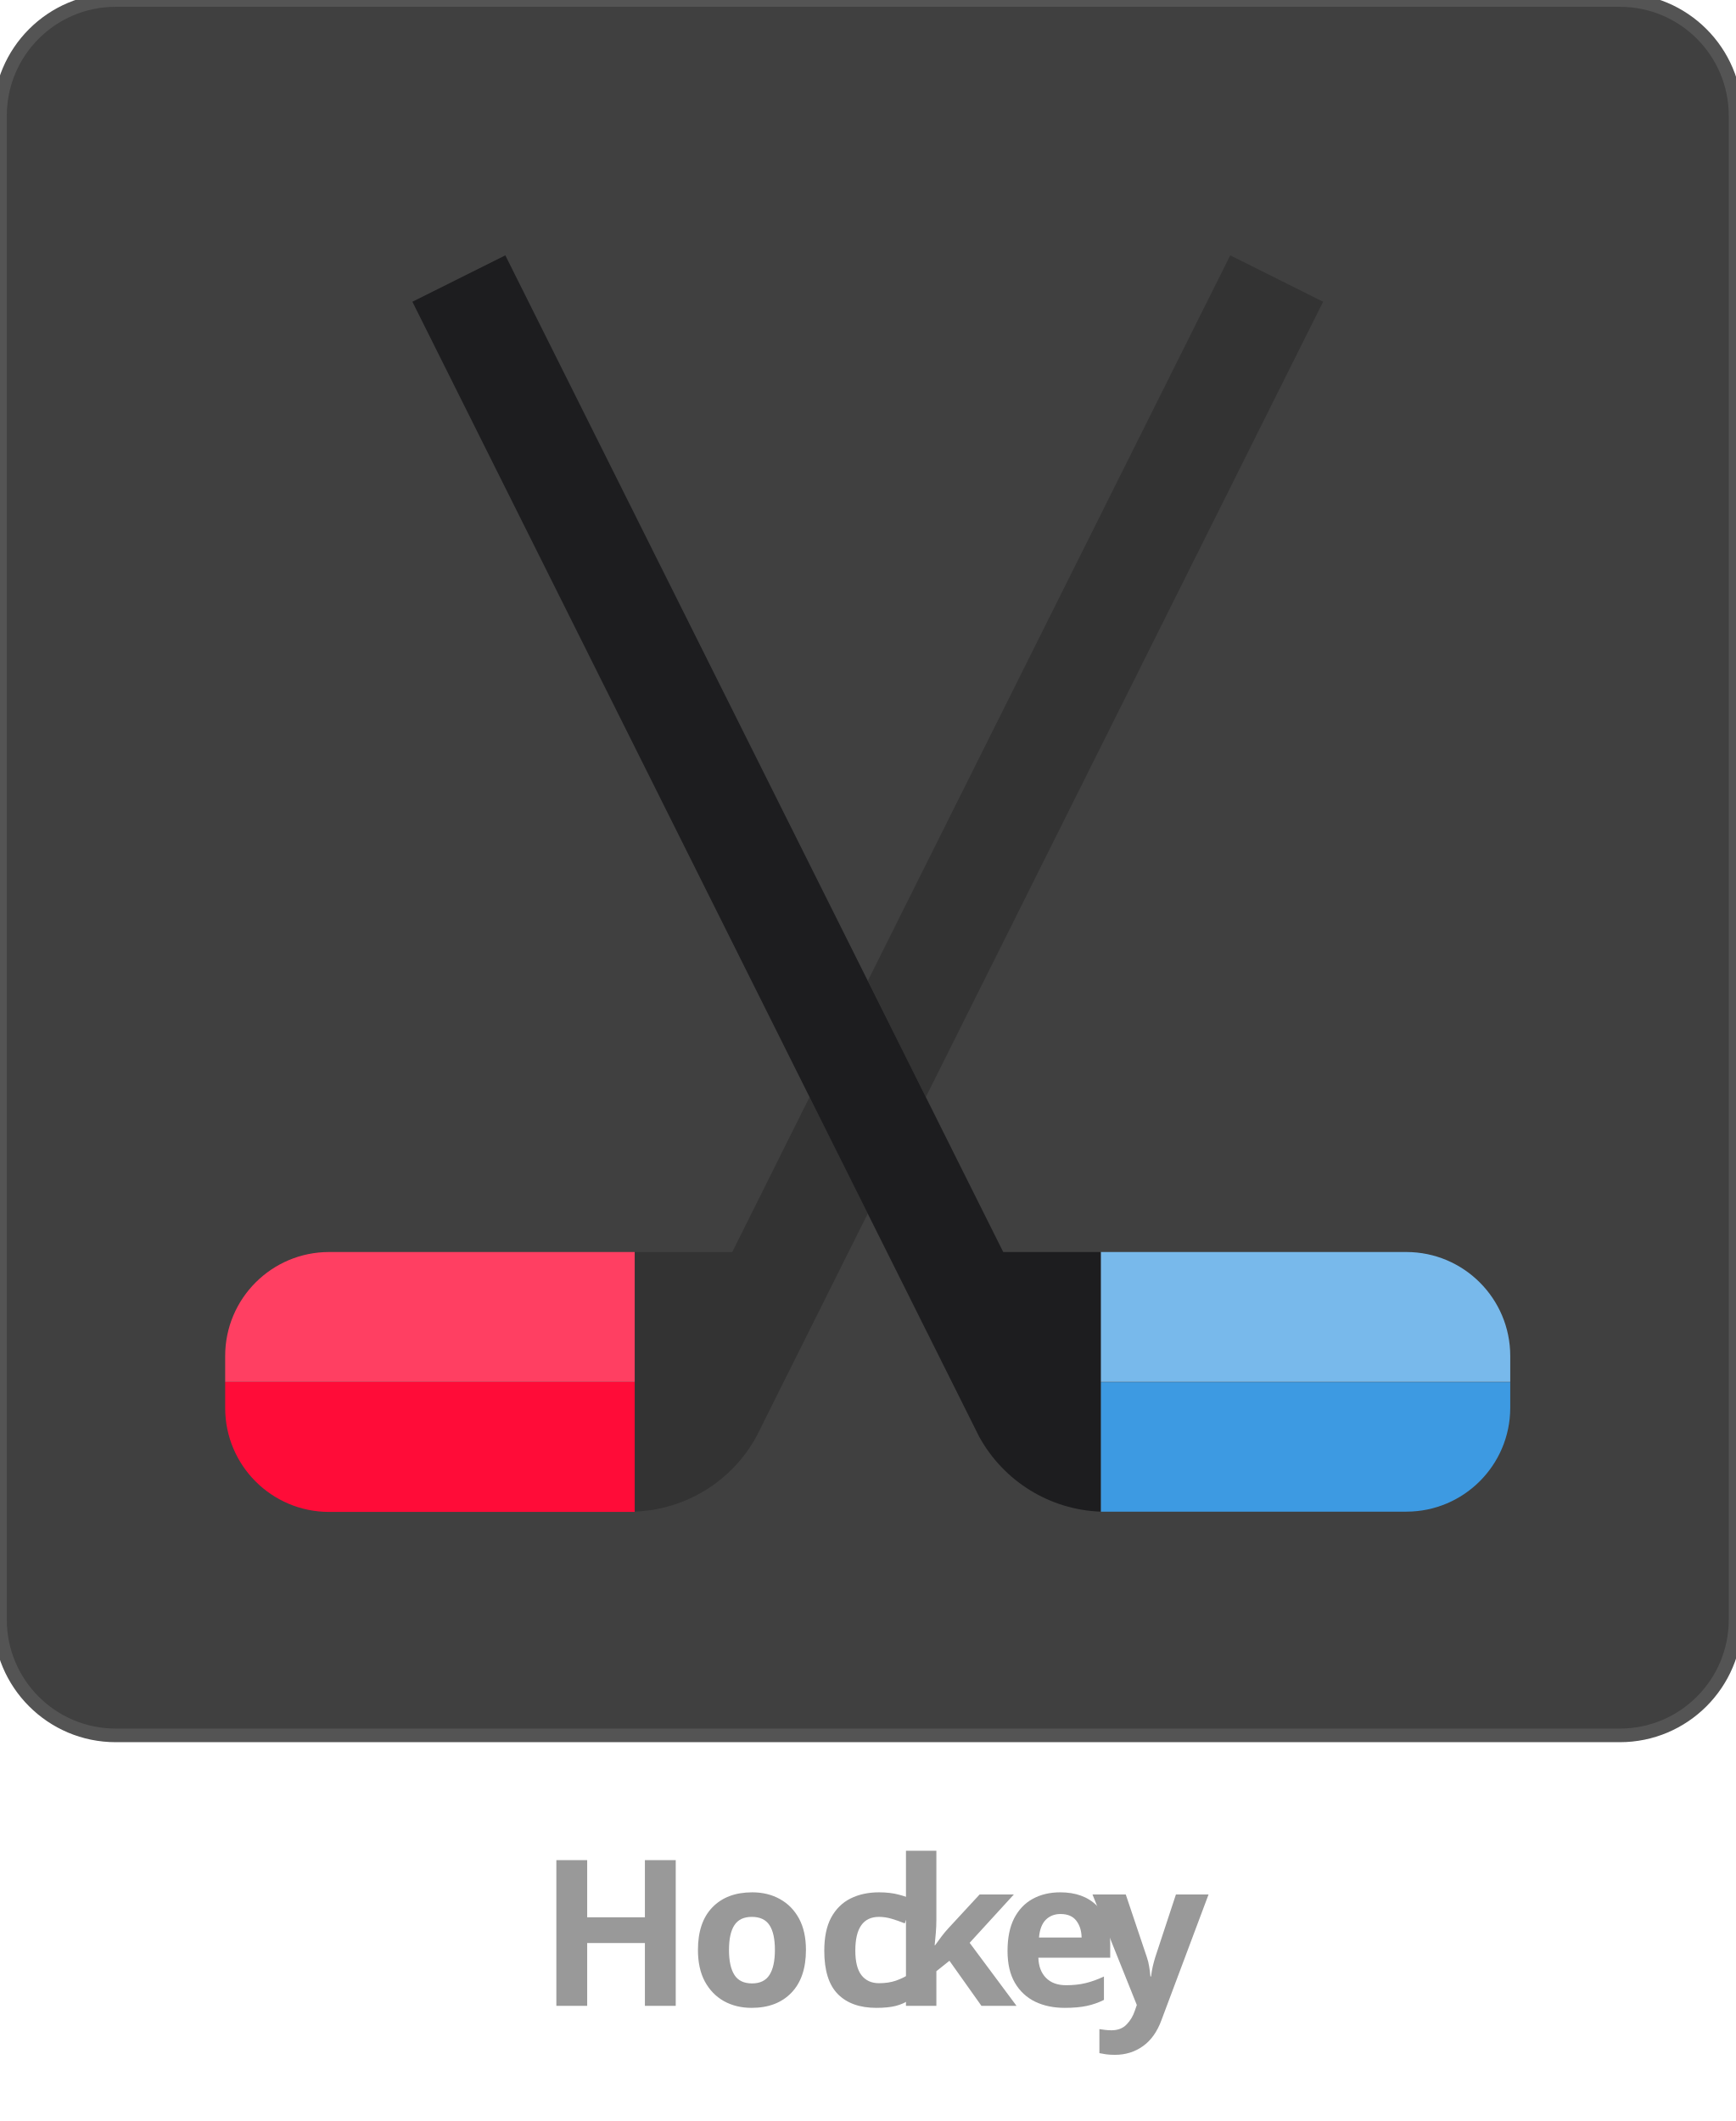
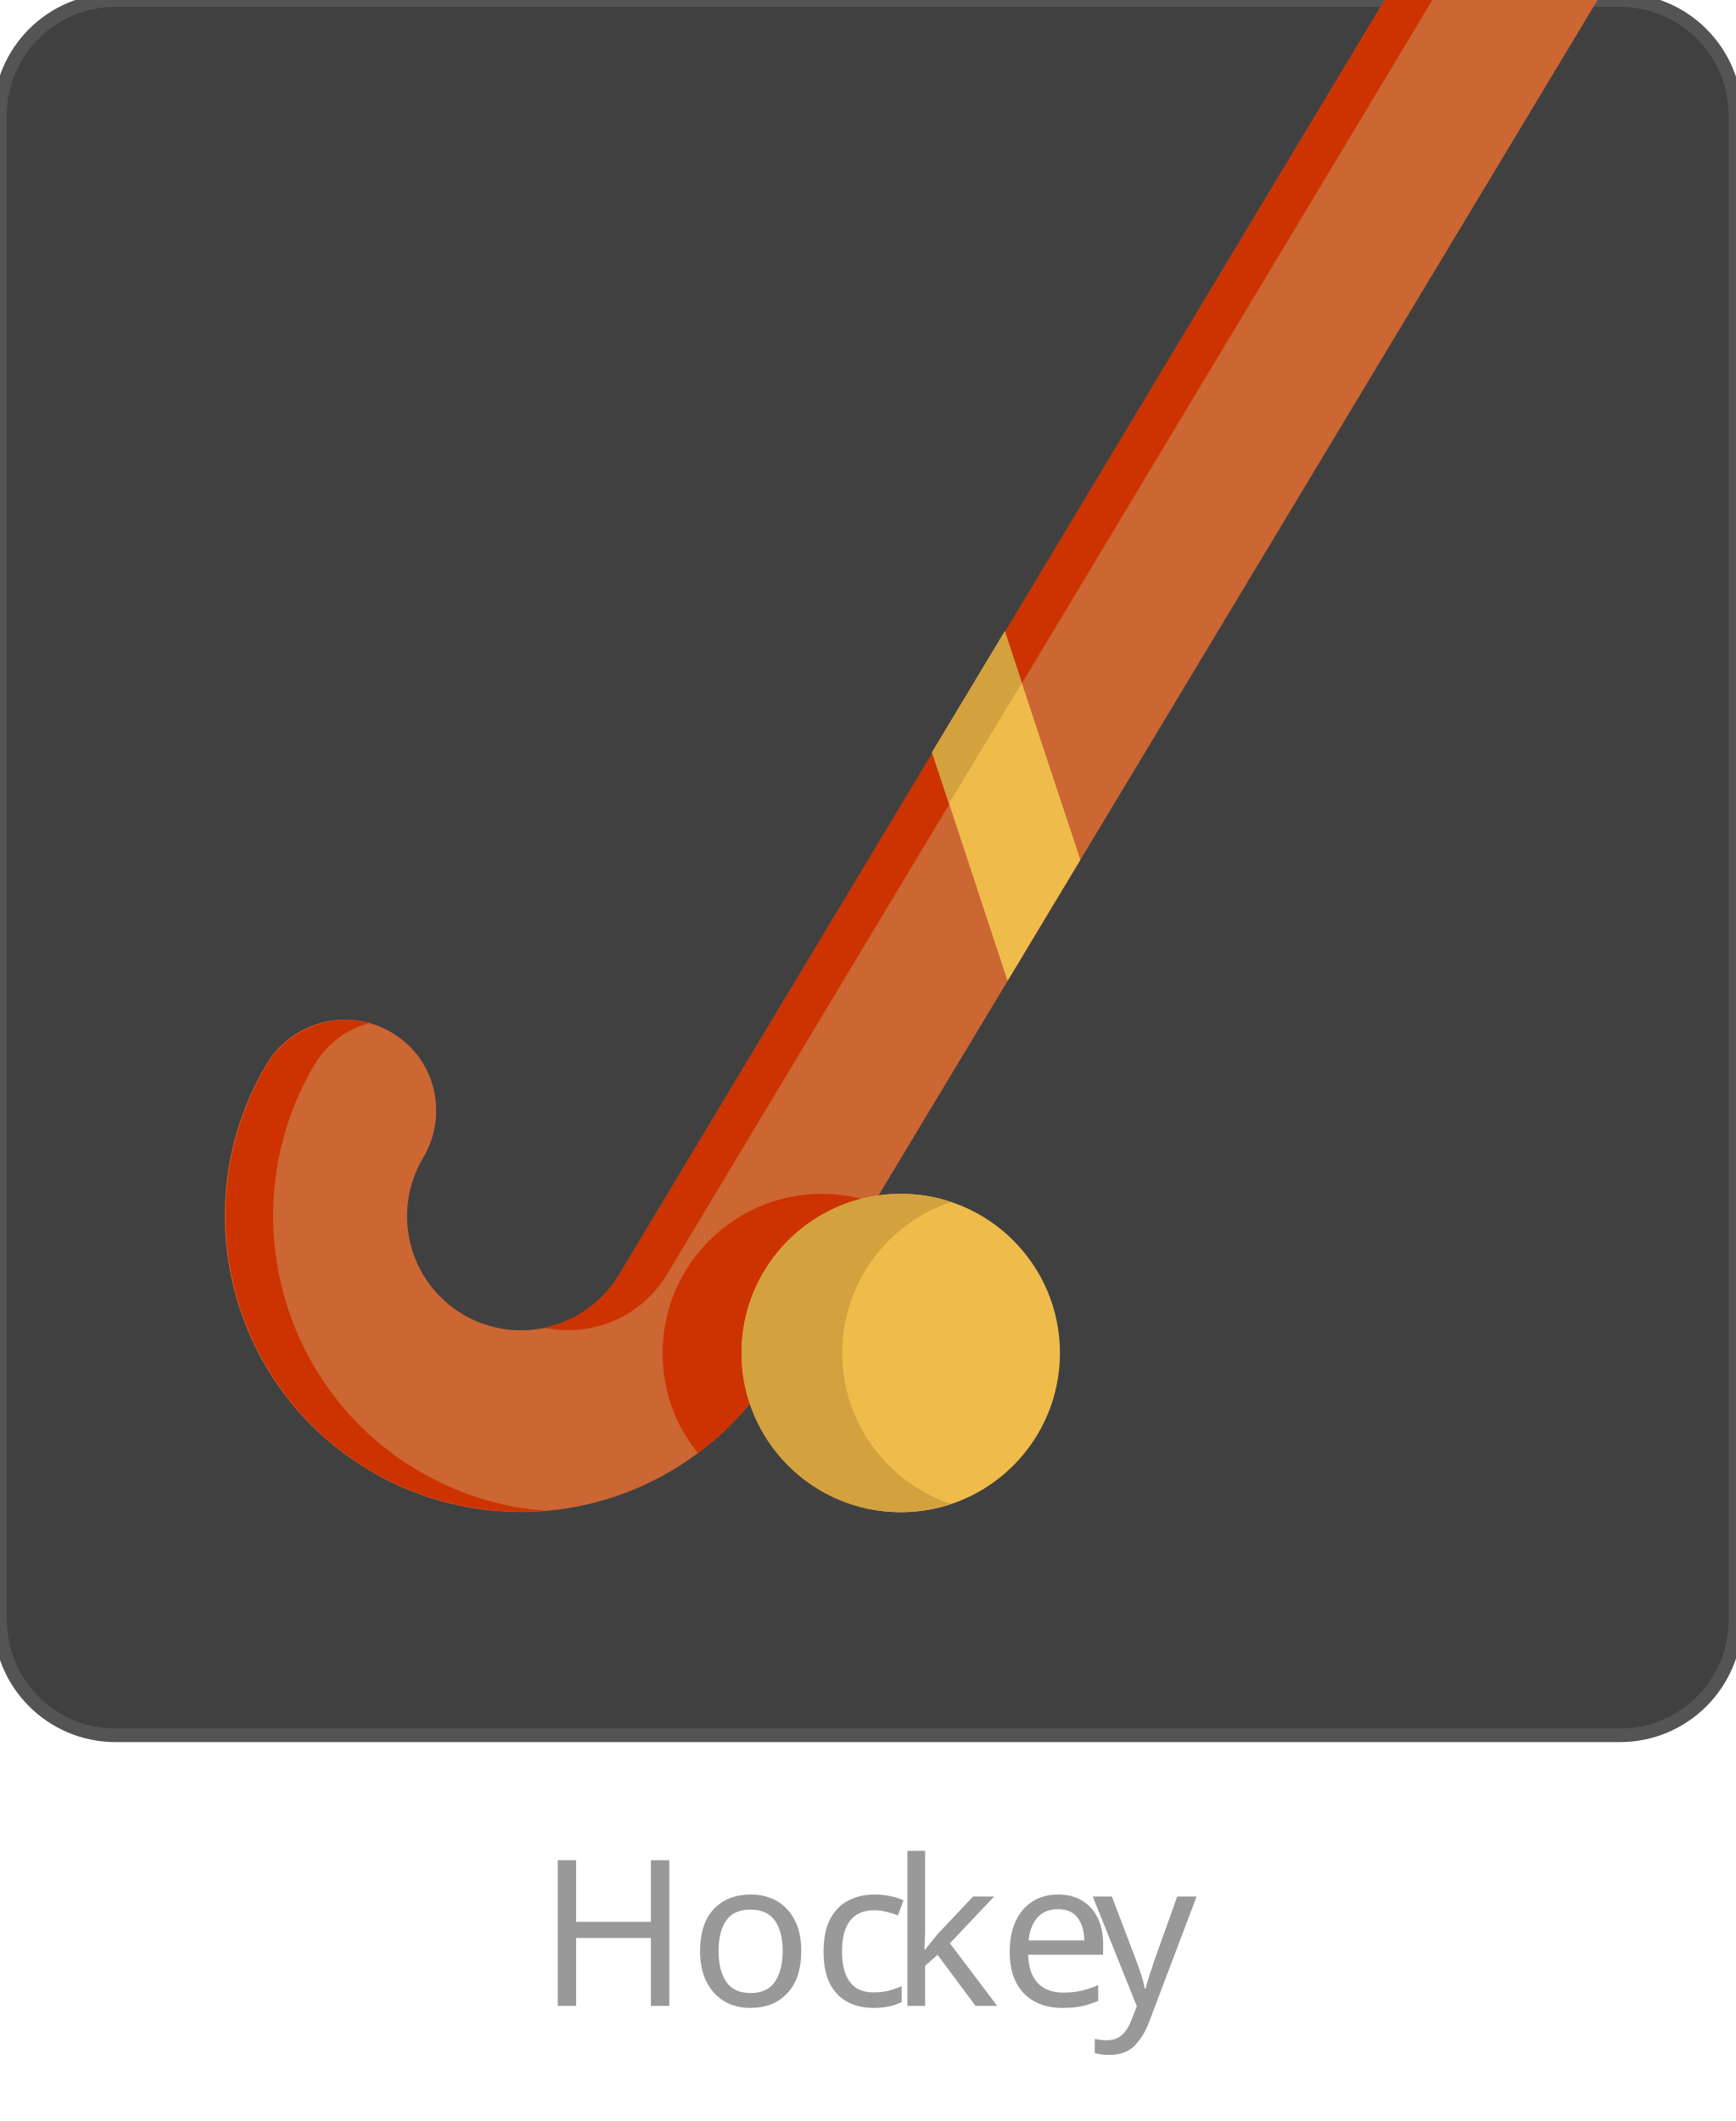
- <svg xmlns="http://www.w3.org/2000/svg" id="Municipios_de_la_provincia_de_Santa_Cruz_de_Tenerife" data-name="Municipios de la provincia de Santa Cruz de Tenerife" viewBox="0 0 255.12 311.81">
-   <defs>
-     <style>.cls-1{fill:#404040;stroke:#545454;stroke-miterlimit:10;stroke-width:2px;}.cls-2{font-size:30px;fill:#999;font-family:ZillaSlab-SemiBold, Zilla Slab;font-weight:700;}.cls-3{letter-spacing:-0.02em;}.cls-4{letter-spacing:-0.01em;}.cls-5{letter-spacing:-0.02em;}.cls-6{letter-spacing:-0.02em;}.cls-7{fill:#333;}.cls-8{fill:#ff0c38;}.cls-9{fill:#ff3f62;}.cls-10{fill:#3d9ae2;}.cls-11{fill:#78b9eb;}.cls-12{fill:#1d1d1f;}</style>
-   </defs>
-   <rect class="cls-1" width="255.12" height="255.12" rx="17.01" ry="17.01" />
-   <text class="cls-2" transform="translate(79.08 294.88)">
-     <tspan class="cls-3">H</tspan>
-     <tspan x="22.17" y="0">oc</tspan>
-     <tspan class="cls-4" x="51.75" y="0">k</tspan>
-     <tspan class="cls-5" x="67.68" y="0">e</tspan>
-     <tspan class="cls-6" x="81.51" y="0">y</tspan>
-   </text>
-   <path class="cls-7" d="M107.64,184.06H93.3v38.16a21.25,21.25,0,0,0,17.87-11l16.39-32.82L119,161.28Z" />
-   <polygon class="cls-7" points="194.49 44.36 180.84 37.54 127.56 144.2 136.09 161.28 194.49 44.36" />
-   <path class="cls-8" d="M33.1,203.15V207a15.28,15.28,0,0,0,15.27,15.27H93.3V203.15Z" />
-   <path class="cls-9" d="M93.3,184.06H48.37A15.28,15.28,0,0,0,33.1,199.33v3.82H93.3Z" />
-   <path class="cls-10" d="M161.82,222.23h44.93A15.28,15.28,0,0,0,222,207v-3.81H161.82Z" />
-   <path class="cls-11" d="M206.75,184.06H161.82v19.09H222v-3.82A15.28,15.28,0,0,0,206.75,184.06Z" />
-   <path class="cls-12" d="M161.82,184.06H147.47l-11.38-22.78-8.53-17.08L74.28,37.54,60.62,44.36,119,161.28l8.53,17.08,16.39,32.82a21.26,21.26,0,0,0,17.87,11.05V184.06Z" />
+ <svg xmlns="http://www.w3.org/2000/svg" version="1.1" id="Municipios_de_la_provincia_de_Santa_Cruz_de_Tenerife" x="0px" y="0px" viewBox="0 0 255.1 311.8" style="enable-background:new 0 0 255.1 311.8;" xml:space="preserve">
+   <style type="text/css">
+ 	.st0{fill:#404040;stroke:#545454;stroke-width:2;stroke-miterlimit:10;}
+ 	.st1{fill:#999999;}
+ 	.st2{font-family:'ZillaSlab-Bold';}
+ 	.st3{font-size:30px;}
+ 	.st4{fill:#CC6633;}
+ 	.st5{fill:#CC3300;}
+ 	.st6{fill:#EFBC4B;}
+ 	.st7{fill:#D3A13D;}
+ </style>
+   <path class="st0" d="M17,0h221.1c9.4,0,17,7.6,17,17v221.1c0,9.4-7.6,17-17,17H17c-9.4,0-17-7.6-17-17V17C0,7.6,7.6,0,17,0z" />
+   <text transform="matrix(1 0 0 1 79.08 294.88)" class="st1 st2 st3">H</text>
+   <text transform="matrix(1 0 0 1 101.25 294.88)" class="st1 st2 st3">oc</text>
+   <text transform="matrix(1 0 0 1 130.83 294.88)" class="st1 st2 st3">k</text>
+   <text transform="matrix(1 0 0 1 146.76 294.88)" class="st1 st2 st3">e</text>
+   <text transform="matrix(1 0 0 1 160.59 294.88)" class="st1 st2 st3">y</text>
+   <path class="st4" d="M239.7-8.1L128.5,176.8l-14.6,24.3c-3,5-6.8,9.2-11.3,12.5c-13.7,10.3-32.9,11.8-48.4,2.5  c-20.6-12.3-27.3-39.1-15-59.7c3.8-6.3,12-8.4,18.4-4.6s8.4,12,4.6,18.4c-4.7,7.9-2.2,18.2,5.8,23c7.9,4.7,18.2,2.2,23-5.8  L208.4-8.1H239.7z" />
+   <g>
+     <path class="st5" d="M61.3,216.1c-20.6-12.3-27.3-39.1-15-59.7c1.9-3.1,4.8-5.2,8-6c-5.6-1.5-11.8,0.8-15,6   c-12.3,20.6-5.6,47.4,15,59.7c8.1,4.8,17.1,6.7,25.8,6C73.6,221.6,67.2,219.6,61.3,216.1z" />
+     <path class="st5" d="M98,187.4L215.4-8.1h-7L91,187.4c-2.5,4.1-6.5,6.8-10.9,7.8C86.9,196.6,94.2,193.7,98,187.4z" />
+     <path class="st5" d="M128.5,176.8l-14.6,24.3c-3,5-6.8,9.2-11.3,12.5c-3.3-4-5.2-9.1-5.2-14.7c0-12.9,10.5-23.4,23.4-23.4   C123.5,175.5,126.1,176,128.5,176.8z" />
+   </g>
+   <g>
+     <polygon class="st6" points="158.8,126.4 148.1,144.2 139.5,118.1 137,110.6 147.7,92.8 150.2,100.4  " />
+     <circle class="st6" cx="132.4" cy="198.9" r="23.4" />
+   </g>
+   <g>
+     <path class="st7" d="M123.8,198.9c0-10.3,6.7-19.1,16-22.2c-2.3-0.8-4.8-1.2-7.4-1.2c-12.9,0-23.4,10.5-23.4,23.4   c0,12.9,10.5,23.4,23.4,23.4c2.6,0,5.1-0.4,7.4-1.2C130.5,218,123.8,209.2,123.8,198.9z" />
+     <polygon class="st7" points="150.2,100.4 139.5,118.1 137,110.6 147.7,92.8  " />
+   </g>
</svg>
